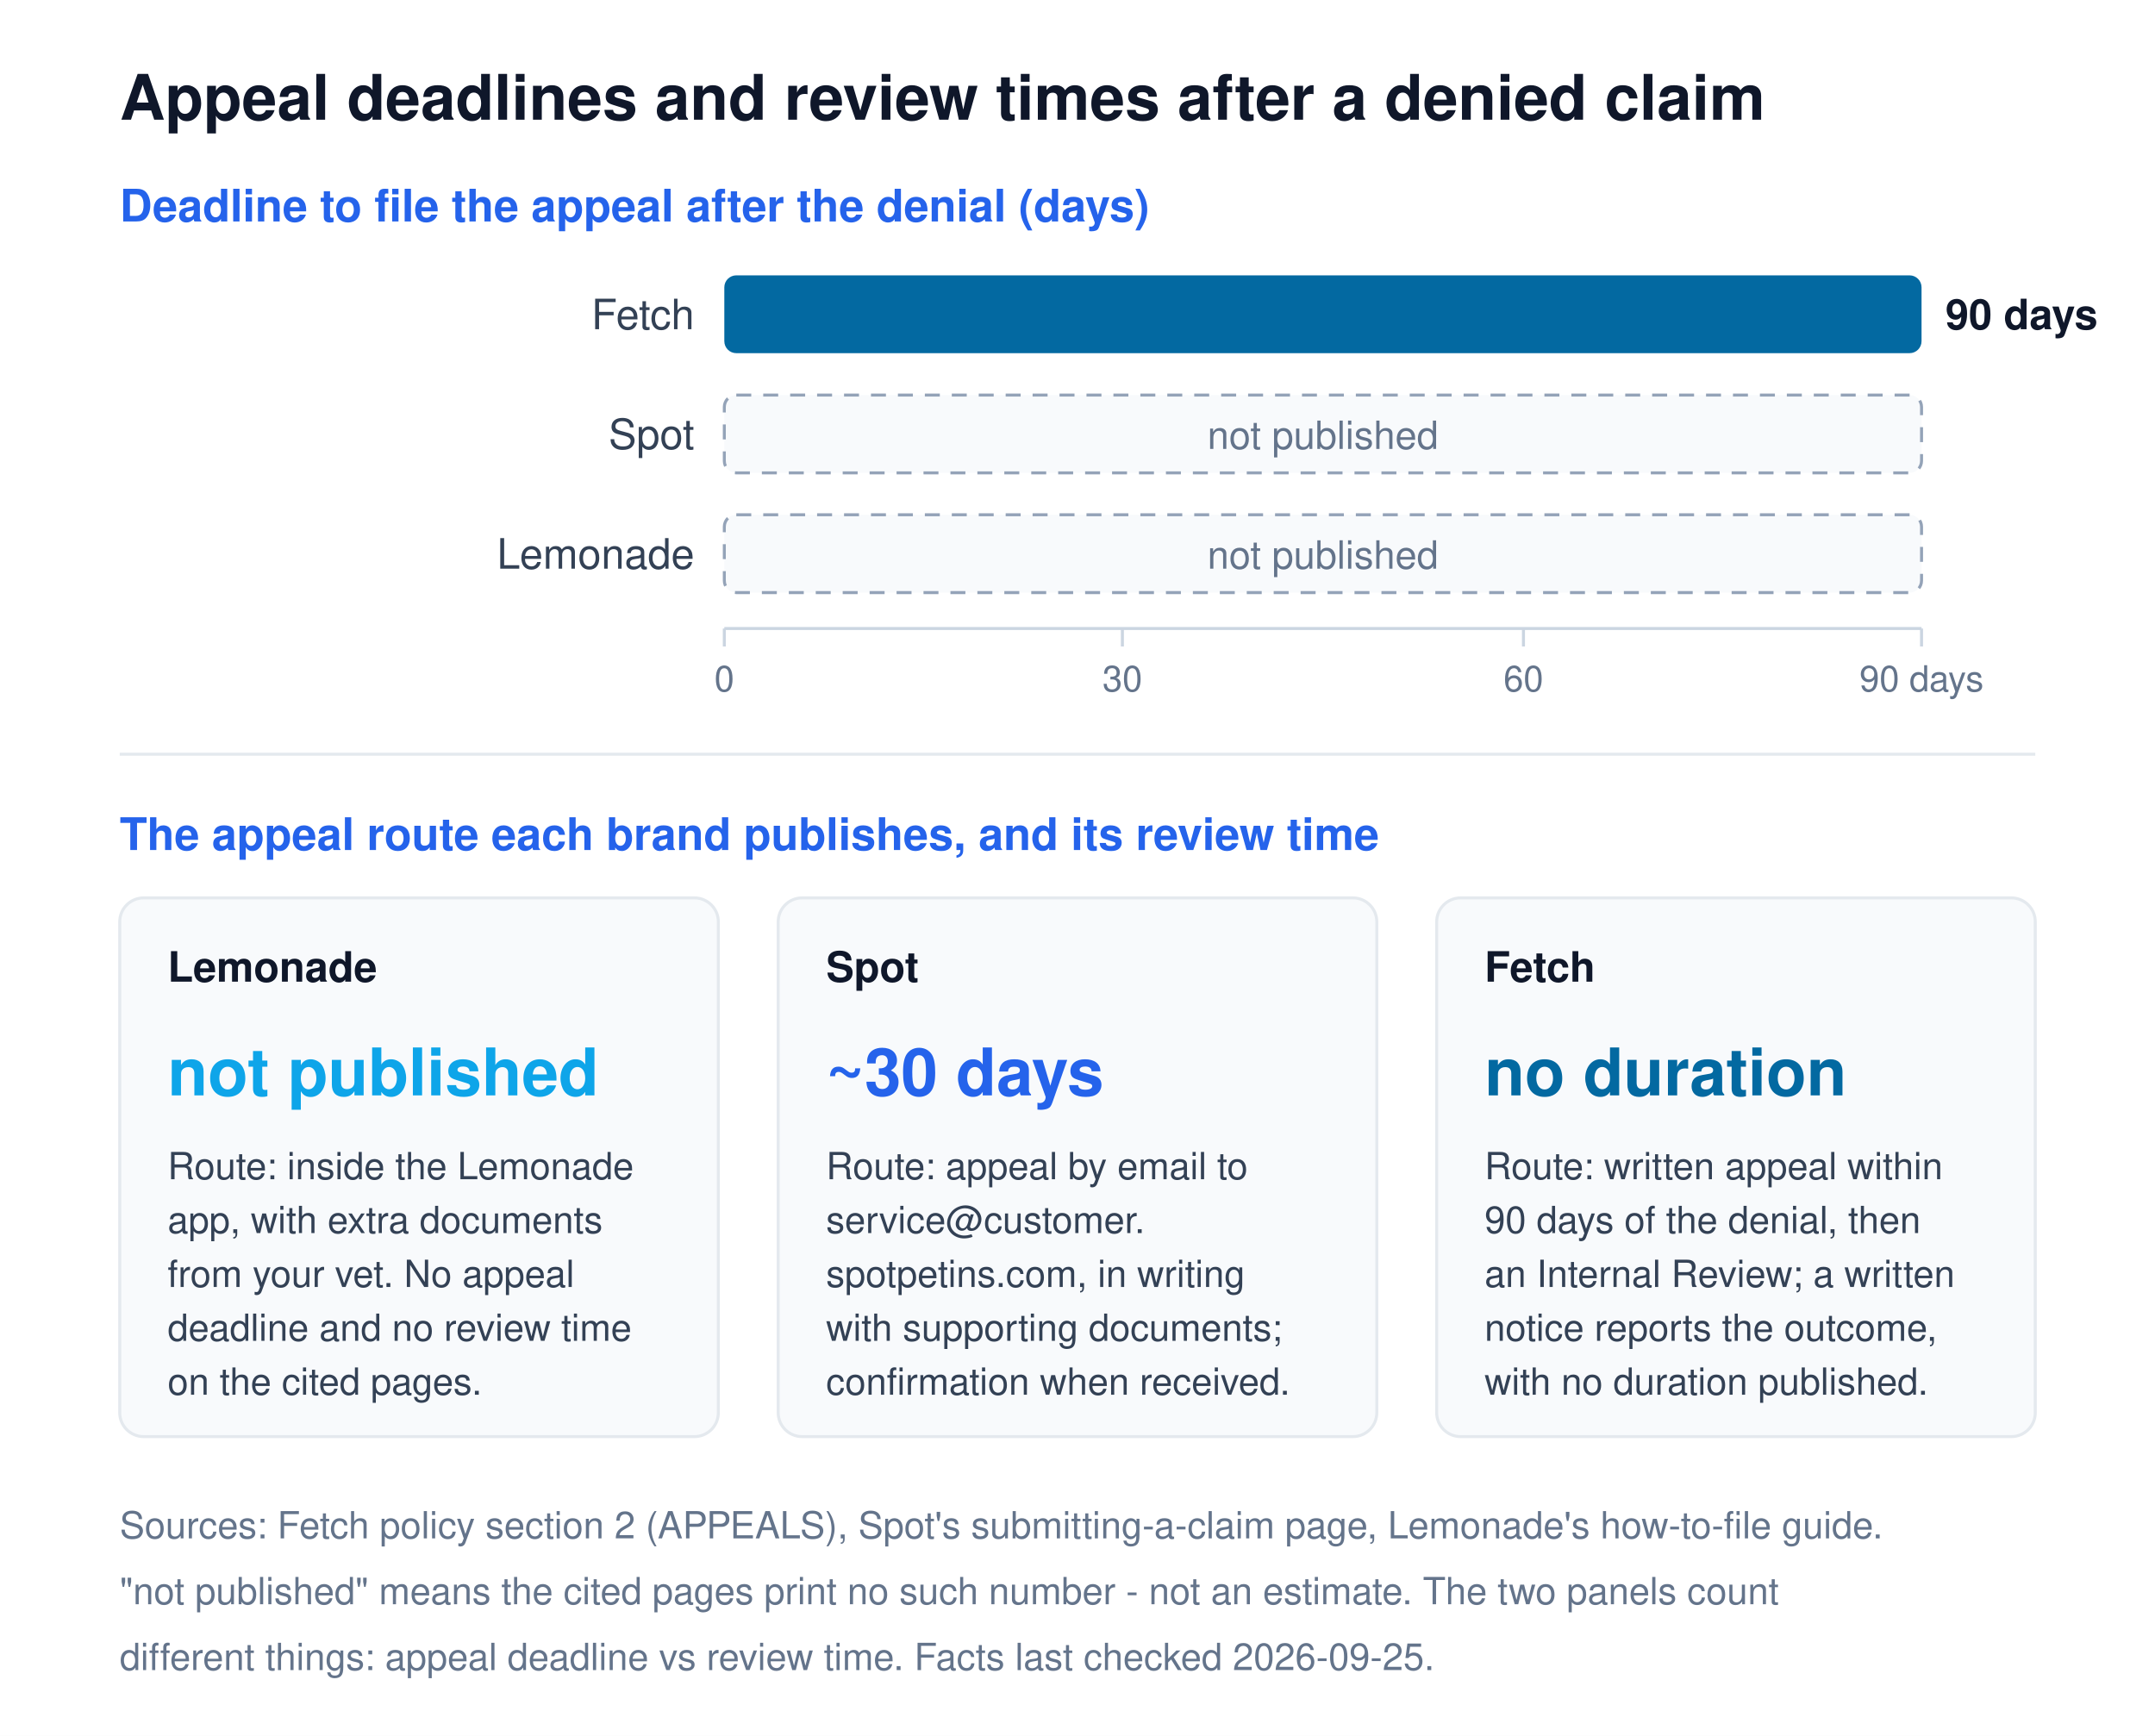
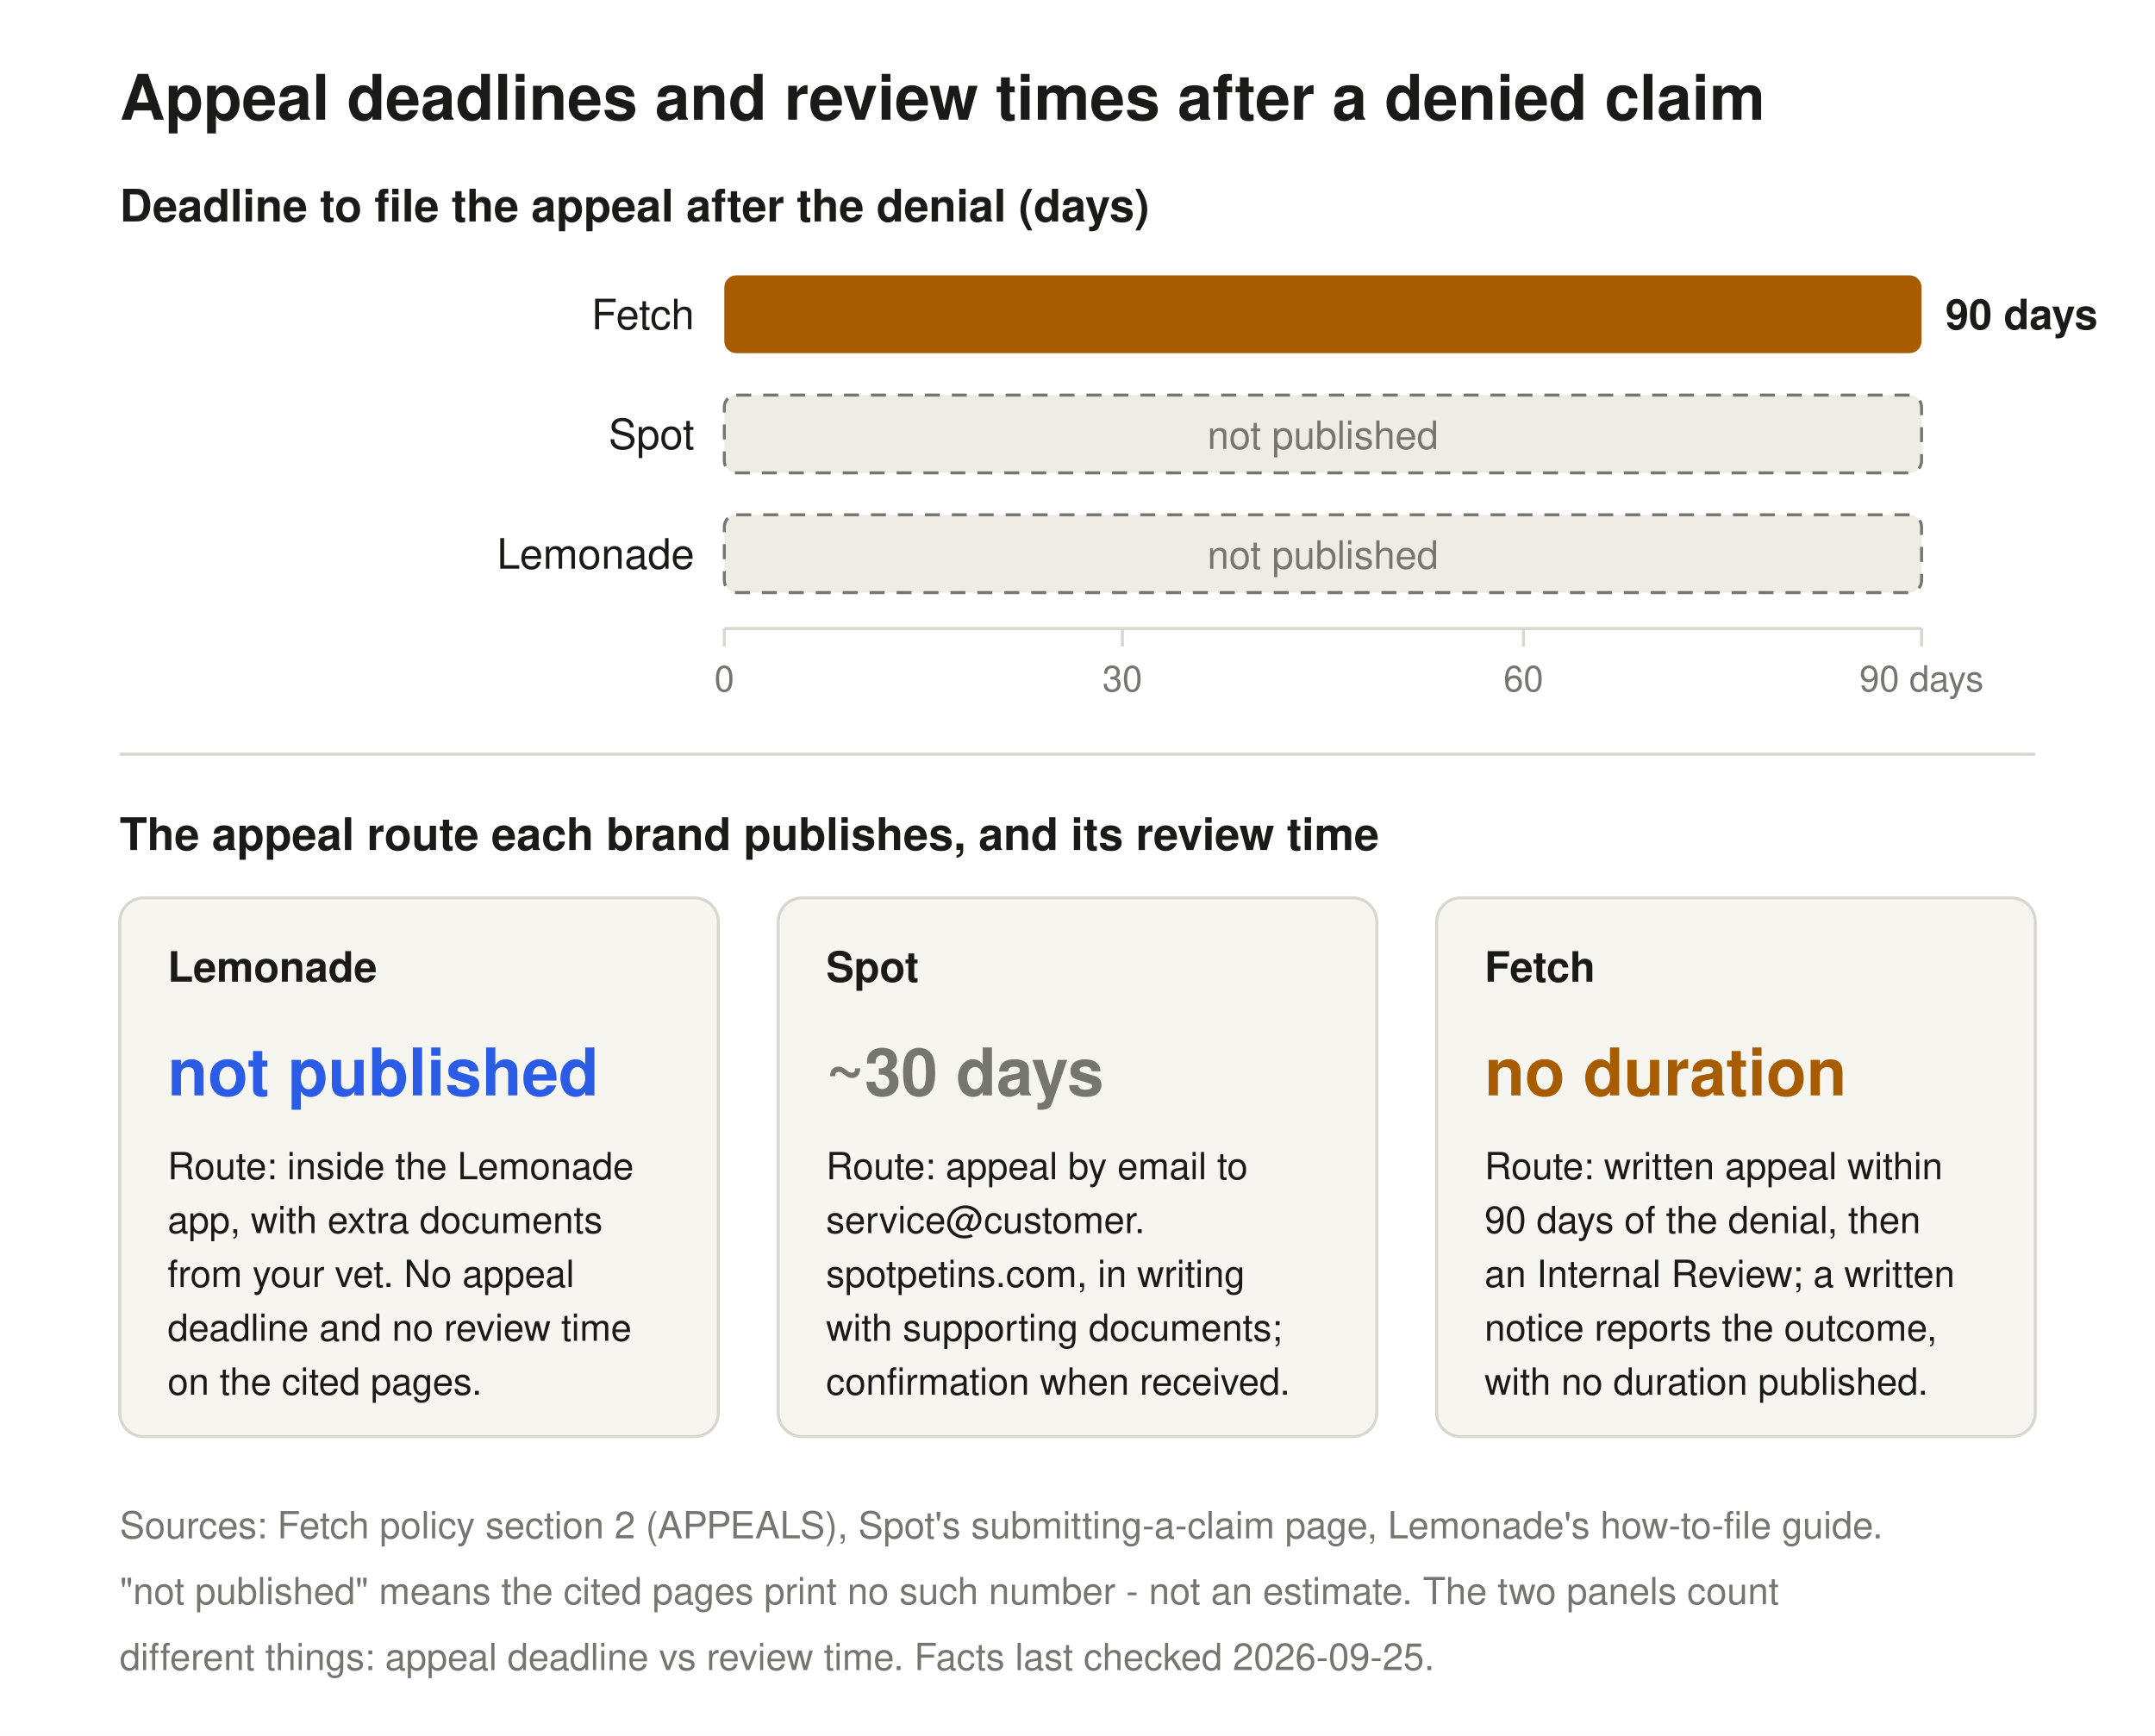
<svg xmlns="http://www.w3.org/2000/svg" width="720" height="580" viewBox="0 0 720 580" font-family="Segoe UI, Helvetica, Arial, sans-serif">
  <rect width="720" height="580" fill="#ffffff" />
-   <text x="40" y="40" font-size="21" font-weight="700" fill="#0f172a">Appeal deadlines and review times after a denied claim</text>
-   <text x="40" y="74" font-size="15" font-weight="700" fill="#2563eb">Deadline to file the appeal after the denial (days)</text>
-   <g font-size="14" fill="#334155">
+   <text x="40" y="40" font-size="21" font-weight="700" fill="#1a1a18">Appeal deadlines and review times after a denied claim</text>
+   <text x="40" y="74" font-size="15" font-weight="700" fill="#1a1a18">Deadline to file the appeal after the denial (days)</text>
+   <g font-size="14" fill="#1a1a18">
    <text x="232" y="110" text-anchor="end">Fetch</text>
-     <rect x="242" y="92" width="400" height="26" rx="4" fill="#0369a1" />
-     <text x="650" y="110" font-weight="700" fill="#0f172a">90 days</text>
+     <rect x="242" y="92" width="400" height="26" rx="4" fill="#a85c00" />
+     <text x="650" y="110" font-weight="700" fill="#1a1a18">90 days</text>
    <text x="232" y="150" text-anchor="end">Spot</text>
-     <rect x="242" y="132" width="400" height="26" rx="4" fill="#f8fafc" stroke="#94a3b8" stroke-dasharray="5 4" />
-     <text x="442" y="150" text-anchor="middle" font-size="13" fill="#64748b">not published</text>
+     <rect x="242" y="132" width="400" height="26" rx="4" fill="#efece5" stroke="#767670" stroke-dasharray="5 4" />
+     <text x="442" y="150" text-anchor="middle" font-size="13" fill="#767670">not published</text>
    <text x="232" y="190" text-anchor="end">Lemonade</text>
-     <rect x="242" y="172" width="400" height="26" rx="4" fill="#f8fafc" stroke="#94a3b8" stroke-dasharray="5 4" />
-     <text x="442" y="190" text-anchor="middle" font-size="13" fill="#64748b">not published</text>
+     <rect x="242" y="172" width="400" height="26" rx="4" fill="#efece5" stroke="#767670" stroke-dasharray="5 4" />
+     <text x="442" y="190" text-anchor="middle" font-size="13" fill="#767670">not published</text>
  </g>
-   <line x1="242" y1="210" x2="642" y2="210" stroke="#cbd5e1" stroke-width="1" />
-   <g stroke="#cbd5e1" stroke-width="1">
+   <line x1="242" y1="210" x2="642" y2="210" stroke="#d9d6ce" stroke-width="1" />
+   <g stroke="#d9d6ce" stroke-width="1">
    <line x1="242" y1="210" x2="242" y2="216" />
    <line x1="375" y1="210" x2="375" y2="216" />
    <line x1="509" y1="210" x2="509" y2="216" />
    <line x1="642" y1="210" x2="642" y2="216" />
  </g>
-   <g font-size="12" fill="#64748b" text-anchor="middle">
+   <g font-size="12" fill="#767670" text-anchor="middle">
    <text x="242" y="231">0</text>
    <text x="375" y="231">30</text>
    <text x="509" y="231">60</text>
    <text x="642" y="231">90 days</text>
  </g>
-   <line x1="40" y1="252" x2="680" y2="252" stroke="#e4e9ee" stroke-width="1" />
-   <text x="40" y="284" font-size="15" font-weight="700" fill="#2563eb">The appeal route each brand publishes, and its review time</text>
+   <line x1="40" y1="252" x2="680" y2="252" stroke="#d9d6ce" stroke-width="1" />
+   <text x="40" y="284" font-size="15" font-weight="700" fill="#1a1a18">The appeal route each brand publishes, and its review time</text>
  <g>
-     <rect x="40" y="300" width="200" height="180" rx="8" fill="#f8fafc" stroke="#e4e9ee" />
-     <text x="56" y="328" font-size="14" font-weight="700" fill="#0f172a">Lemonade</text>
-     <text x="56" y="366" font-size="22" font-weight="700" fill="#0ea5e9">not published</text>
-     <g font-size="12.5" fill="#334155">
+     <rect x="40" y="300" width="200" height="180" rx="8" fill="#f7f5f0" stroke="#d9d6ce" />
+     <text x="56" y="328" font-size="14" font-weight="700" fill="#1a1a18">Lemonade</text>
+     <text x="56" y="366" font-size="22" font-weight="700" fill="#2b5ce6">not published</text>
+     <g font-size="12.5" fill="#1a1a18">
      <text x="56" y="394">Route: inside the Lemonade</text>
      <text x="56" y="412">app, with extra documents</text>
      <text x="56" y="430">from your vet. No appeal</text>
      <text x="56" y="448">deadline and no review time</text>
      <text x="56" y="466">on the cited pages.</text>
    </g>
-     <rect x="260" y="300" width="200" height="180" rx="8" fill="#f8fafc" stroke="#e4e9ee" />
-     <text x="276" y="328" font-size="14" font-weight="700" fill="#0f172a">Spot</text>
-     <text x="276" y="366" font-size="22" font-weight="700" fill="#2563eb">~30 days</text>
-     <g font-size="12.5" fill="#334155">
+     <rect x="260" y="300" width="200" height="180" rx="8" fill="#f7f5f0" stroke="#d9d6ce" />
+     <text x="276" y="328" font-size="14" font-weight="700" fill="#1a1a18">Spot</text>
+     <text x="276" y="366" font-size="22" font-weight="700" fill="#767670">~30 days</text>
+     <g font-size="12.5" fill="#1a1a18">
      <text x="276" y="394">Route: appeal by email to</text>
      <text x="276" y="412">service@customer.</text>
      <text x="276" y="430">spotpetins.com, in writing</text>
      <text x="276" y="448">with supporting documents;</text>
      <text x="276" y="466">confirmation when received.</text>
    </g>
-     <rect x="480" y="300" width="200" height="180" rx="8" fill="#f8fafc" stroke="#e4e9ee" />
-     <text x="496" y="328" font-size="14" font-weight="700" fill="#0f172a">Fetch</text>
-     <text x="496" y="366" font-size="22" font-weight="700" fill="#0369a1">no duration</text>
-     <g font-size="12.5" fill="#334155">
+     <rect x="480" y="300" width="200" height="180" rx="8" fill="#f7f5f0" stroke="#d9d6ce" />
+     <text x="496" y="328" font-size="14" font-weight="700" fill="#1a1a18">Fetch</text>
+     <text x="496" y="366" font-size="22" font-weight="700" fill="#a85c00">no duration</text>
+     <g font-size="12.5" fill="#1a1a18">
      <text x="496" y="394">Route: written appeal within</text>
      <text x="496" y="412">90 days of the denial, then</text>
      <text x="496" y="430">an Internal Review; a written</text>
      <text x="496" y="448">notice reports the outcome,</text>
      <text x="496" y="466">with no duration published.</text>
    </g>
  </g>
-   <g font-size="12.5" fill="#64748b">
+   <g font-size="12.5" fill="#767670">
    <text x="40" y="514">Sources: Fetch policy section 2 (APPEALS), Spot's submitting-a-claim page, Lemonade's how-to-file guide.</text>
    <text x="40" y="536">"not published" means the cited pages print no such number - not an estimate. The two panels count</text>
    <text x="40" y="558">different things: appeal deadline vs review time. Facts last checked 2026-09-25.</text>
  </g>
</svg>
